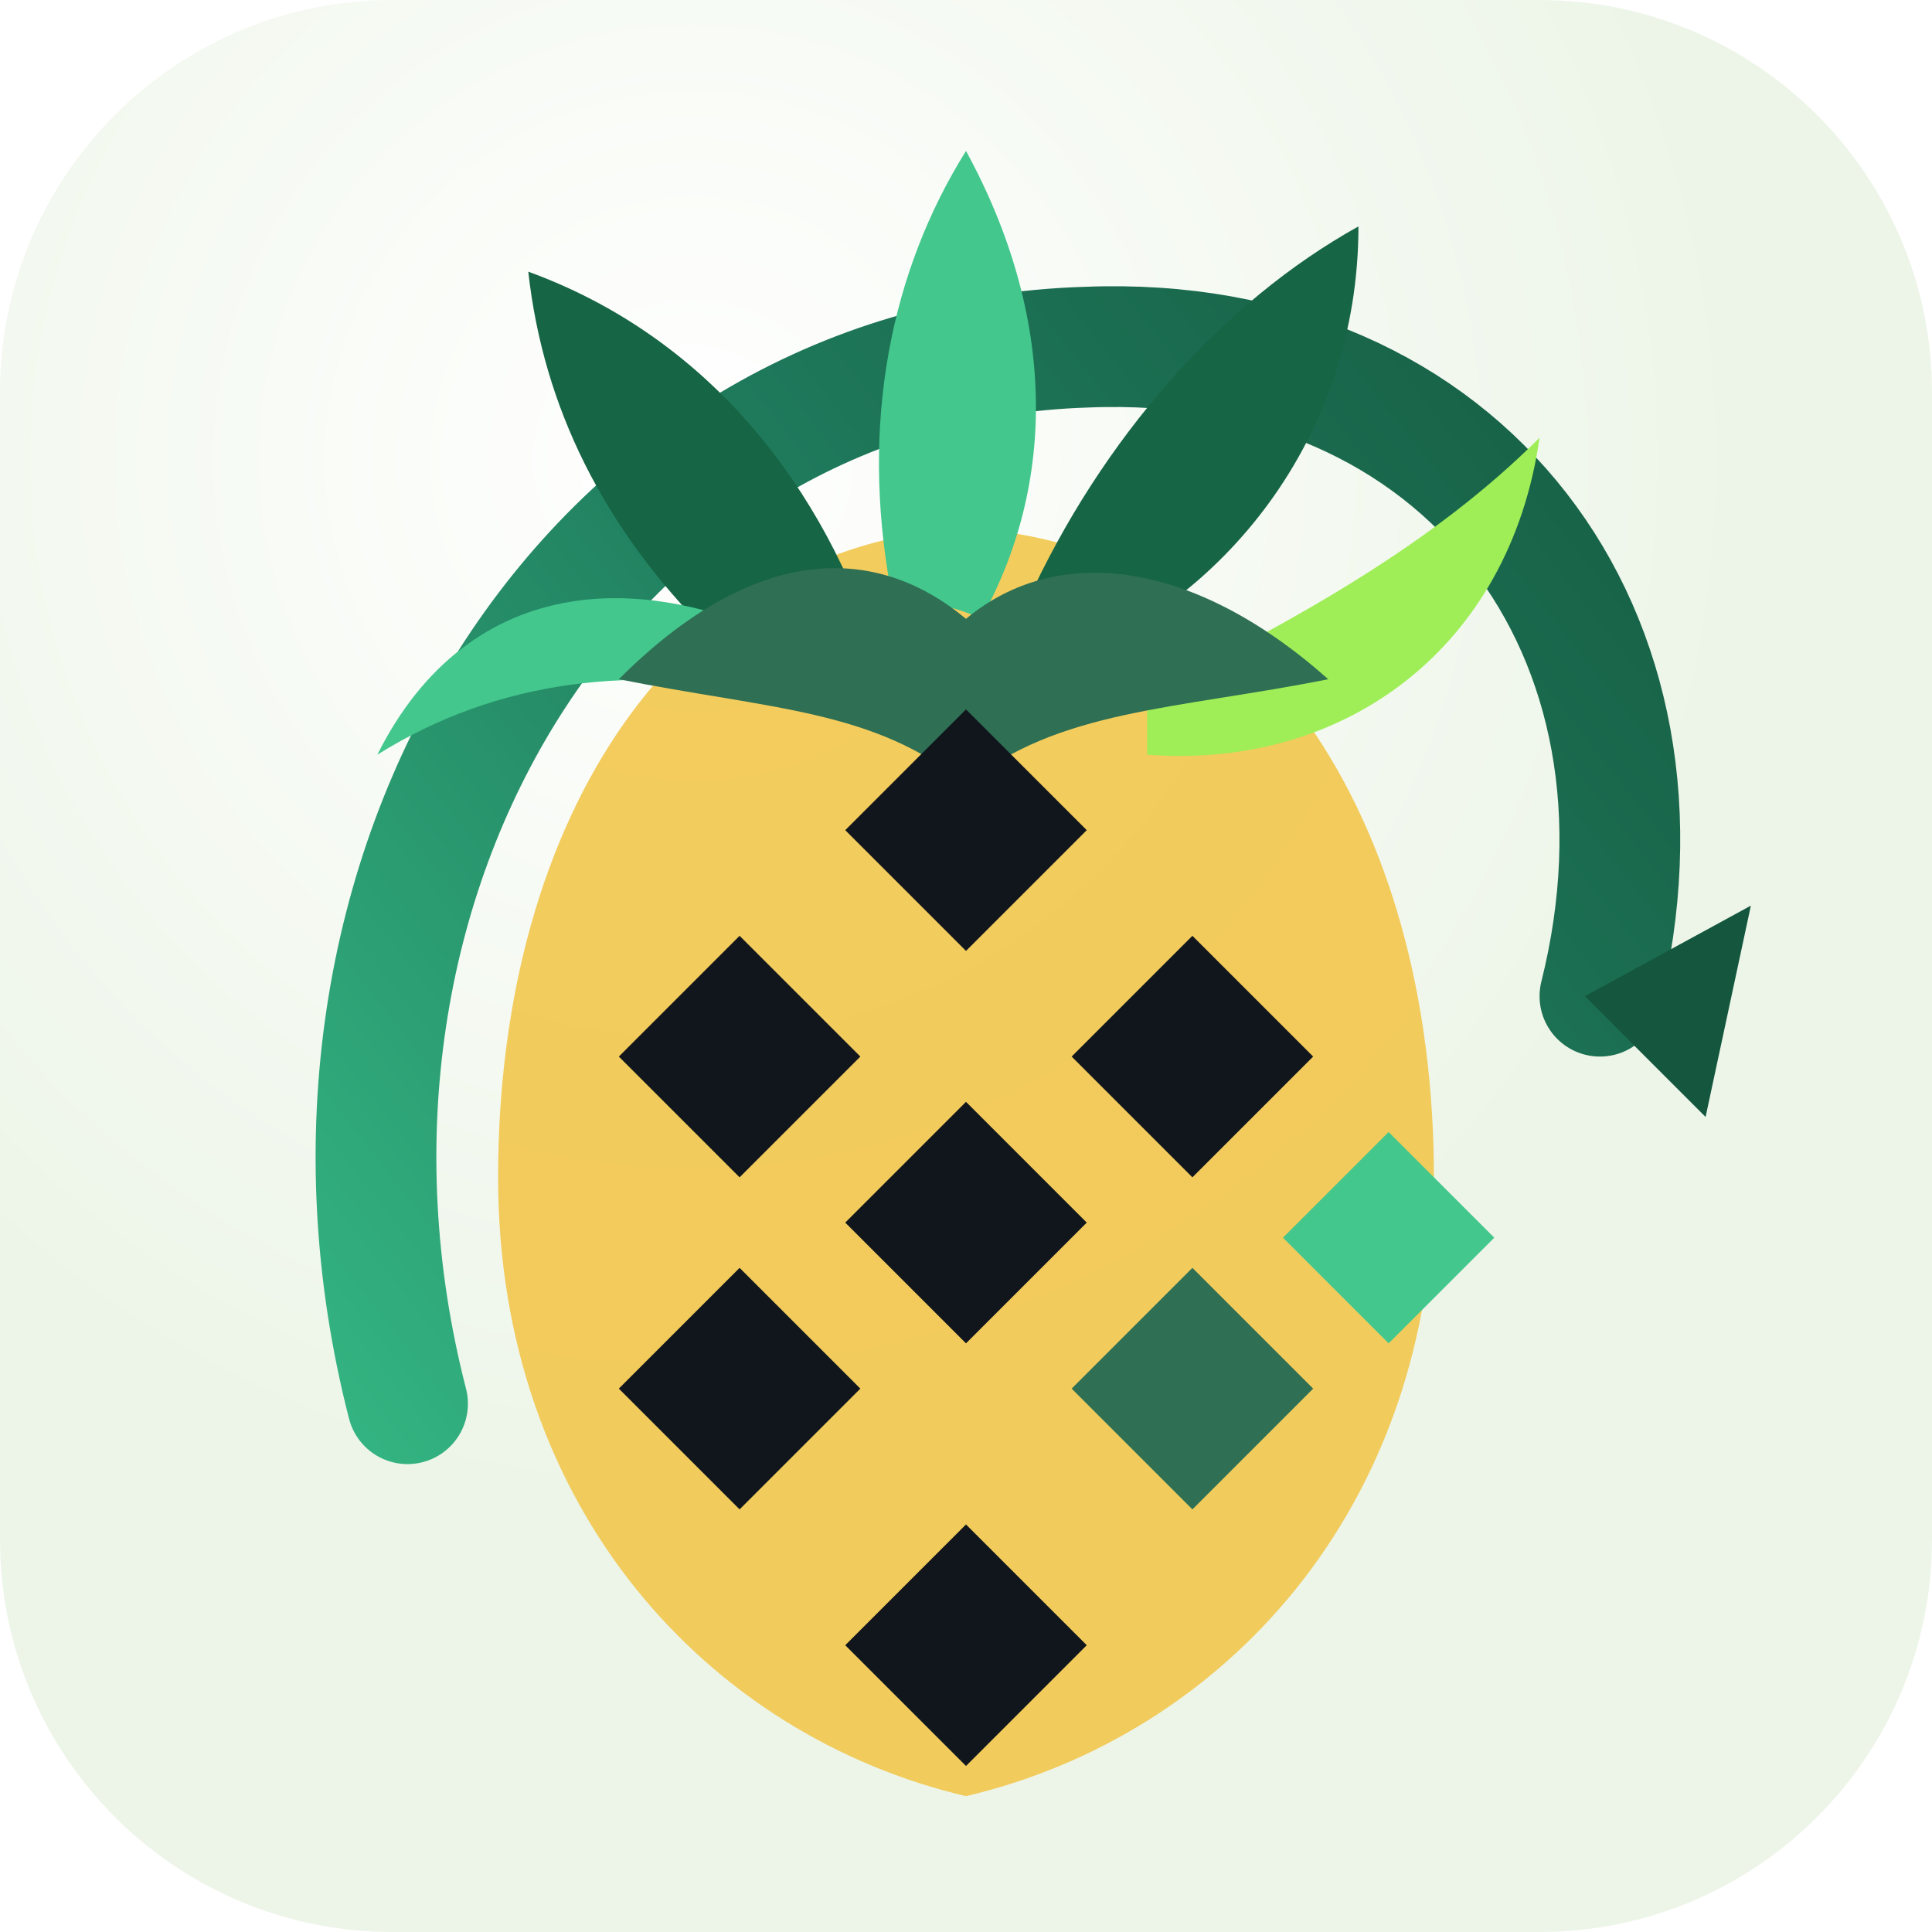
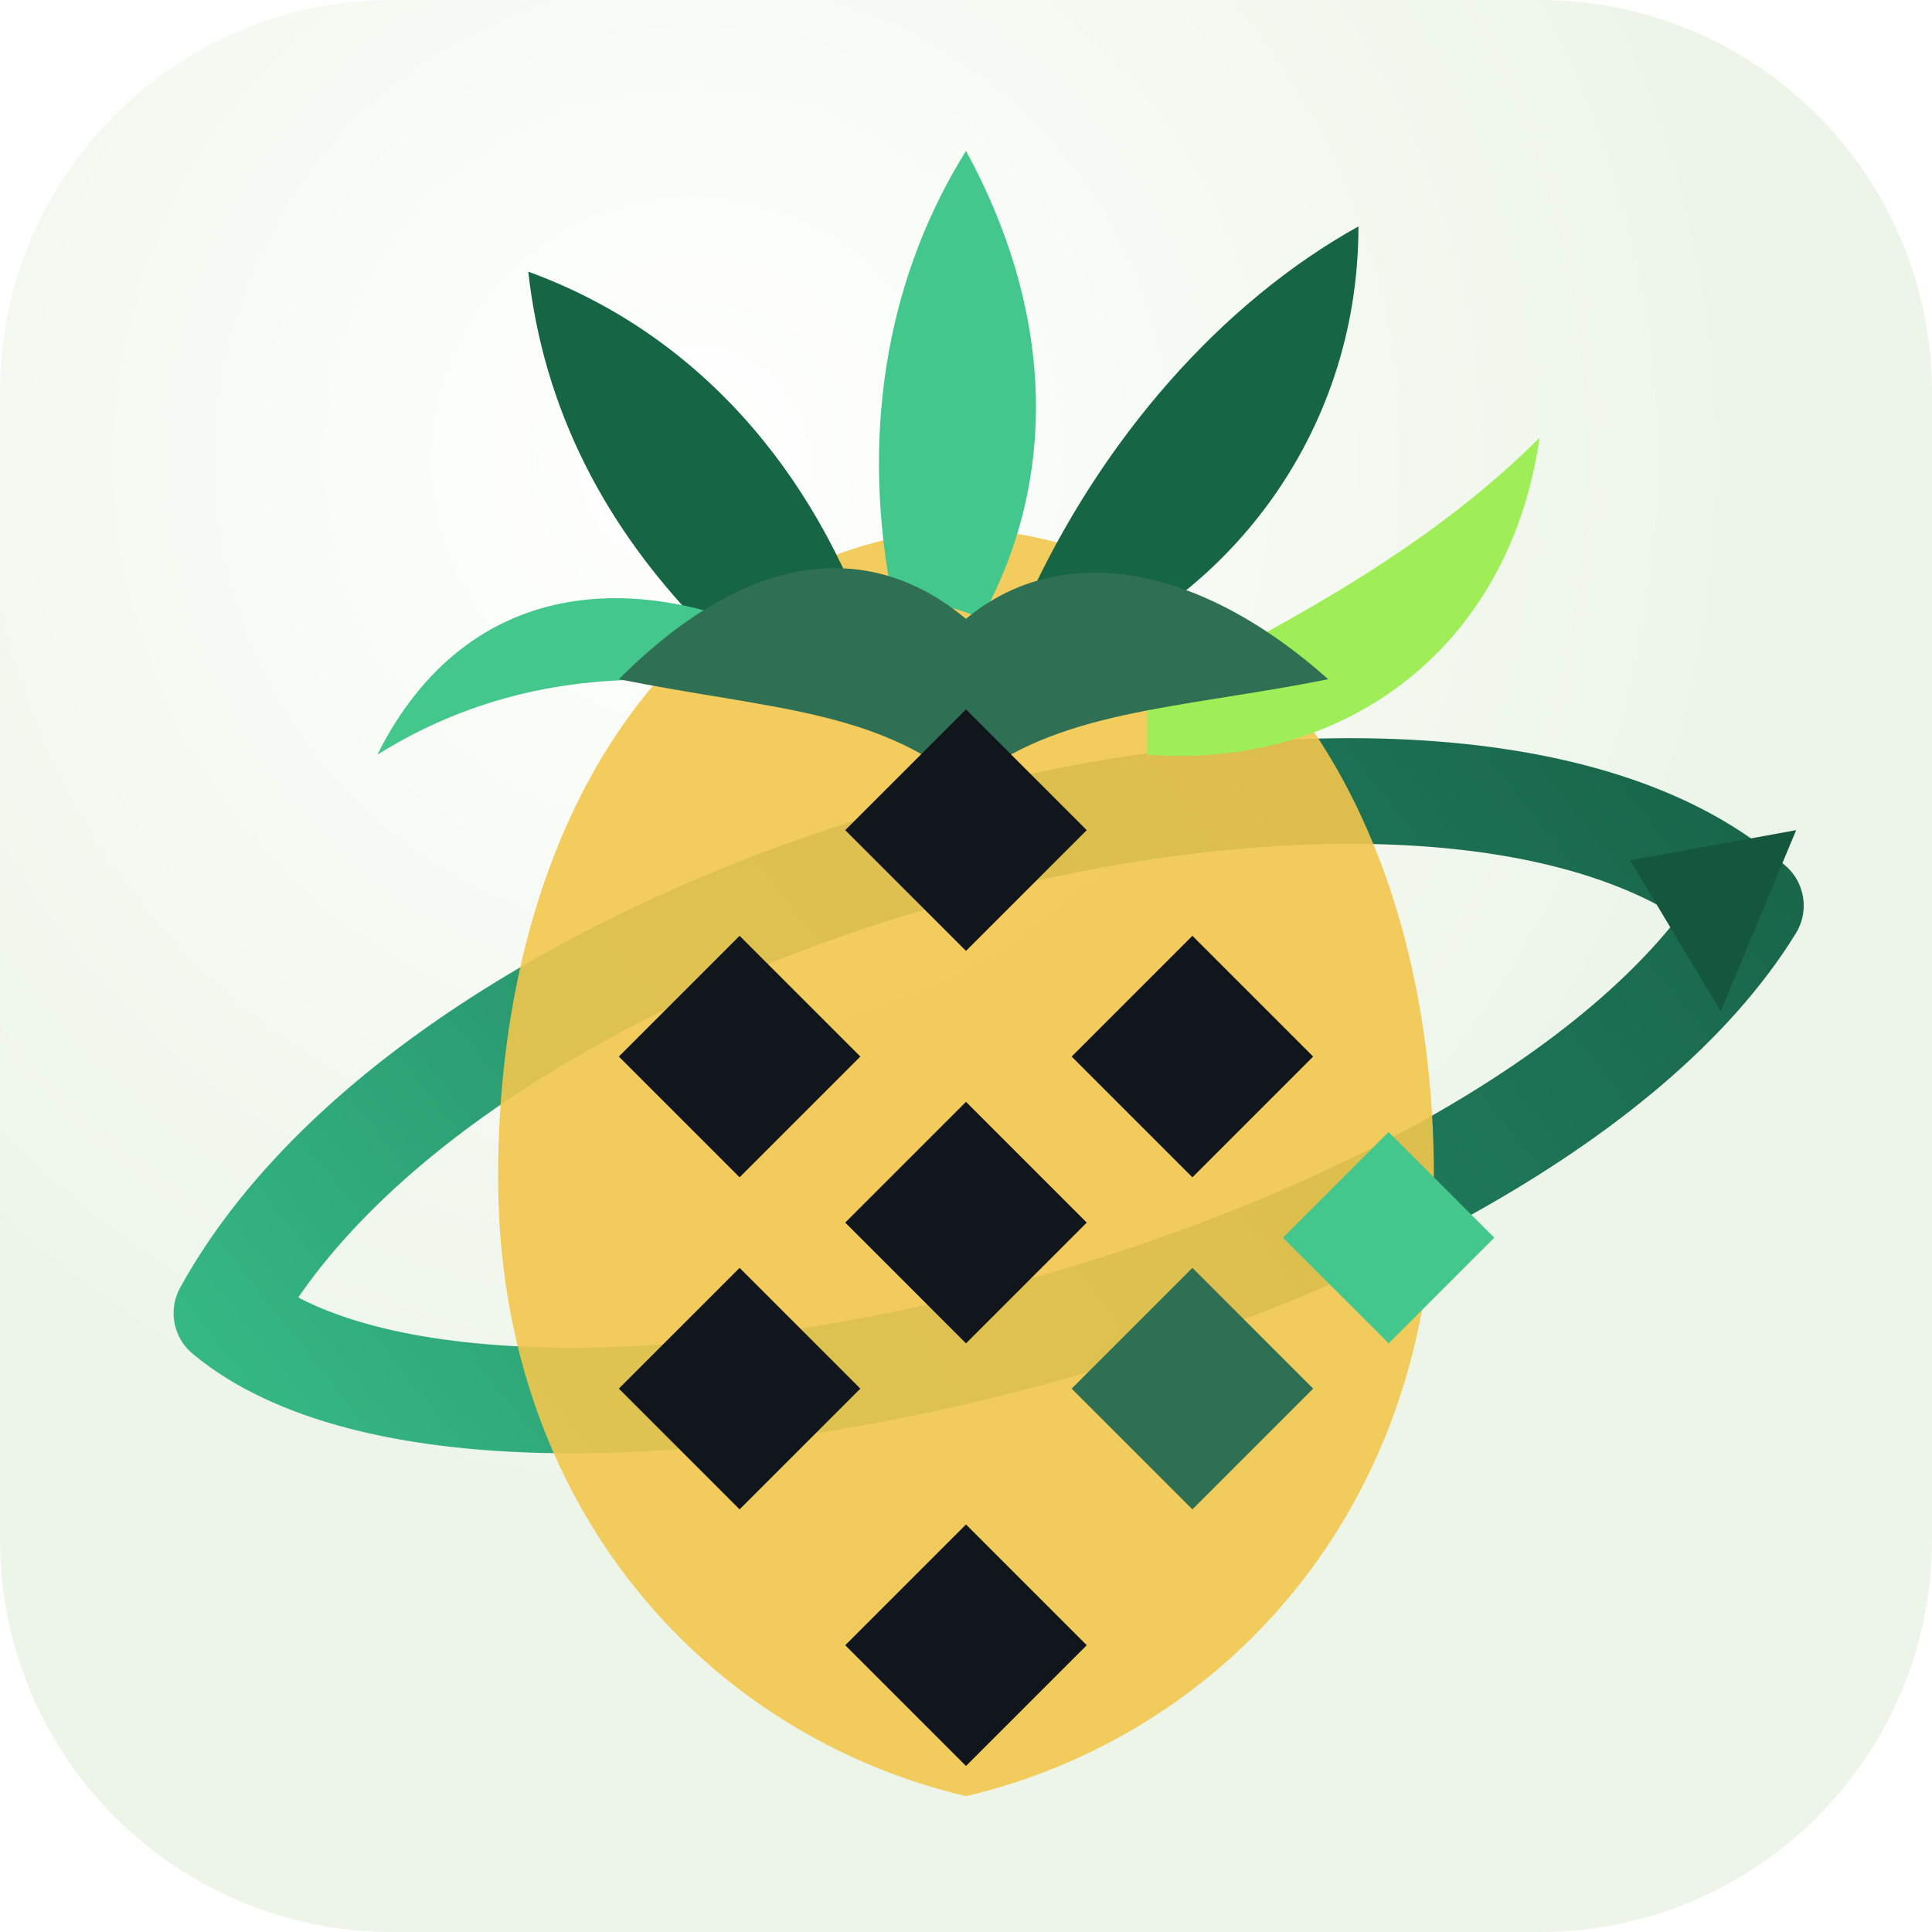
<svg xmlns="http://www.w3.org/2000/svg" viewBox="0 0 128 128" role="img" aria-labelledby="title desc">
  <defs>
    <linearGradient id="ribbon" x1="14" y1="96" x2="118" y2="14" gradientUnits="userSpaceOnUse">
      <stop offset="0" stop-color="#36bb86" />
      <stop offset="0.52" stop-color="#1f7a5c" />
      <stop offset="1" stop-color="#14573e" />
    </linearGradient>
    <radialGradient id="tileGlow" cx="36%" cy="24%" r="54%">
      <stop offset="0" stop-color="#ffffff" />
      <stop offset="1" stop-color="#edf5e8" />
    </radialGradient>
  </defs>
  <rect width="128" height="128" rx="26" fill="url(#tileGlow)" />
-   <path d="M27 93 C18 58 39 24 72 23 C97 22 112 42 106 66" fill="none" stroke="url(#ribbon)" stroke-width="8" stroke-linecap="round" stroke-linejoin="round" />
-   <path d="M105 66 L116 60 L113 74 Z" fill="#14573e" />
+   <path d="M15 87 C31 58 96 42 116 60 C100 86 33 102 15 87 Z" fill="none" stroke="url(#ribbon)" stroke-width="7" stroke-linecap="round" stroke-linejoin="round" />
+   <path d="M108 57 L119 55 L114 67 Z" fill="#14573e" />
  <path d="M64 35 C45 36 33 54 33 78 C33 100 47 115 64 119 C81 115 95 100 95 78 C95 54 83 36 64 35 Z" fill="#f2c64d" opacity=".9" />
  <path fill="#166545" d="M47 42 C40 35 36 27 35 18 C46 22 54 31 58 43 C54 42 51 42 47 42 Z" />
  <path fill="#43c78d" d="M59 39 C57 28 59 18 64 10 C70 21 70 32 65 41 C63 40 61 40 59 39 Z" />
  <path fill="#166545" d="M68 40 C73 29 81 20 90 15 C90 29 81 40 70 44 C70 43 69 41 68 40 Z" />
  <path fill="#9fee57" d="M76 46 C86 41 95 36 102 29 C100 43 89 51 76 50 Z" />
  <path fill="#43c78d" d="M52 46 C42 44 33 45 25 50 C31 38 43 37 55 44 Z" />
  <path fill="#2f6f54" d="M41 45 C50 36 58 36 64 41 C70 36 79 37 88 45 C78 47 70 47 64 52 C58 47 51 47 41 45 Z" />
  <path fill="#11161c" d="M64 47 L72 55 L64 63 L56 55 Z" />
  <path fill="#11161c" d="M49 62 L57 70 L49 78 L41 70 Z" />
  <path fill="#11161c" d="M79 62 L87 70 L79 78 L71 70 Z" />
  <path fill="#11161c" d="M49 84 L57 92 L49 100 L41 92 Z" />
  <path fill="#11161c" d="M64 73 L72 81 L64 89 L56 81 Z" />
  <path fill="#2f6f54" d="M79 84 L87 92 L79 100 L71 92 Z" />
  <path fill="#11161c" d="M64 101 L72 109 L64 117 L56 109 Z" />
  <path fill="#43c78d" d="M92 75 L99 82 L92 89 L85 82 Z" />
</svg>
